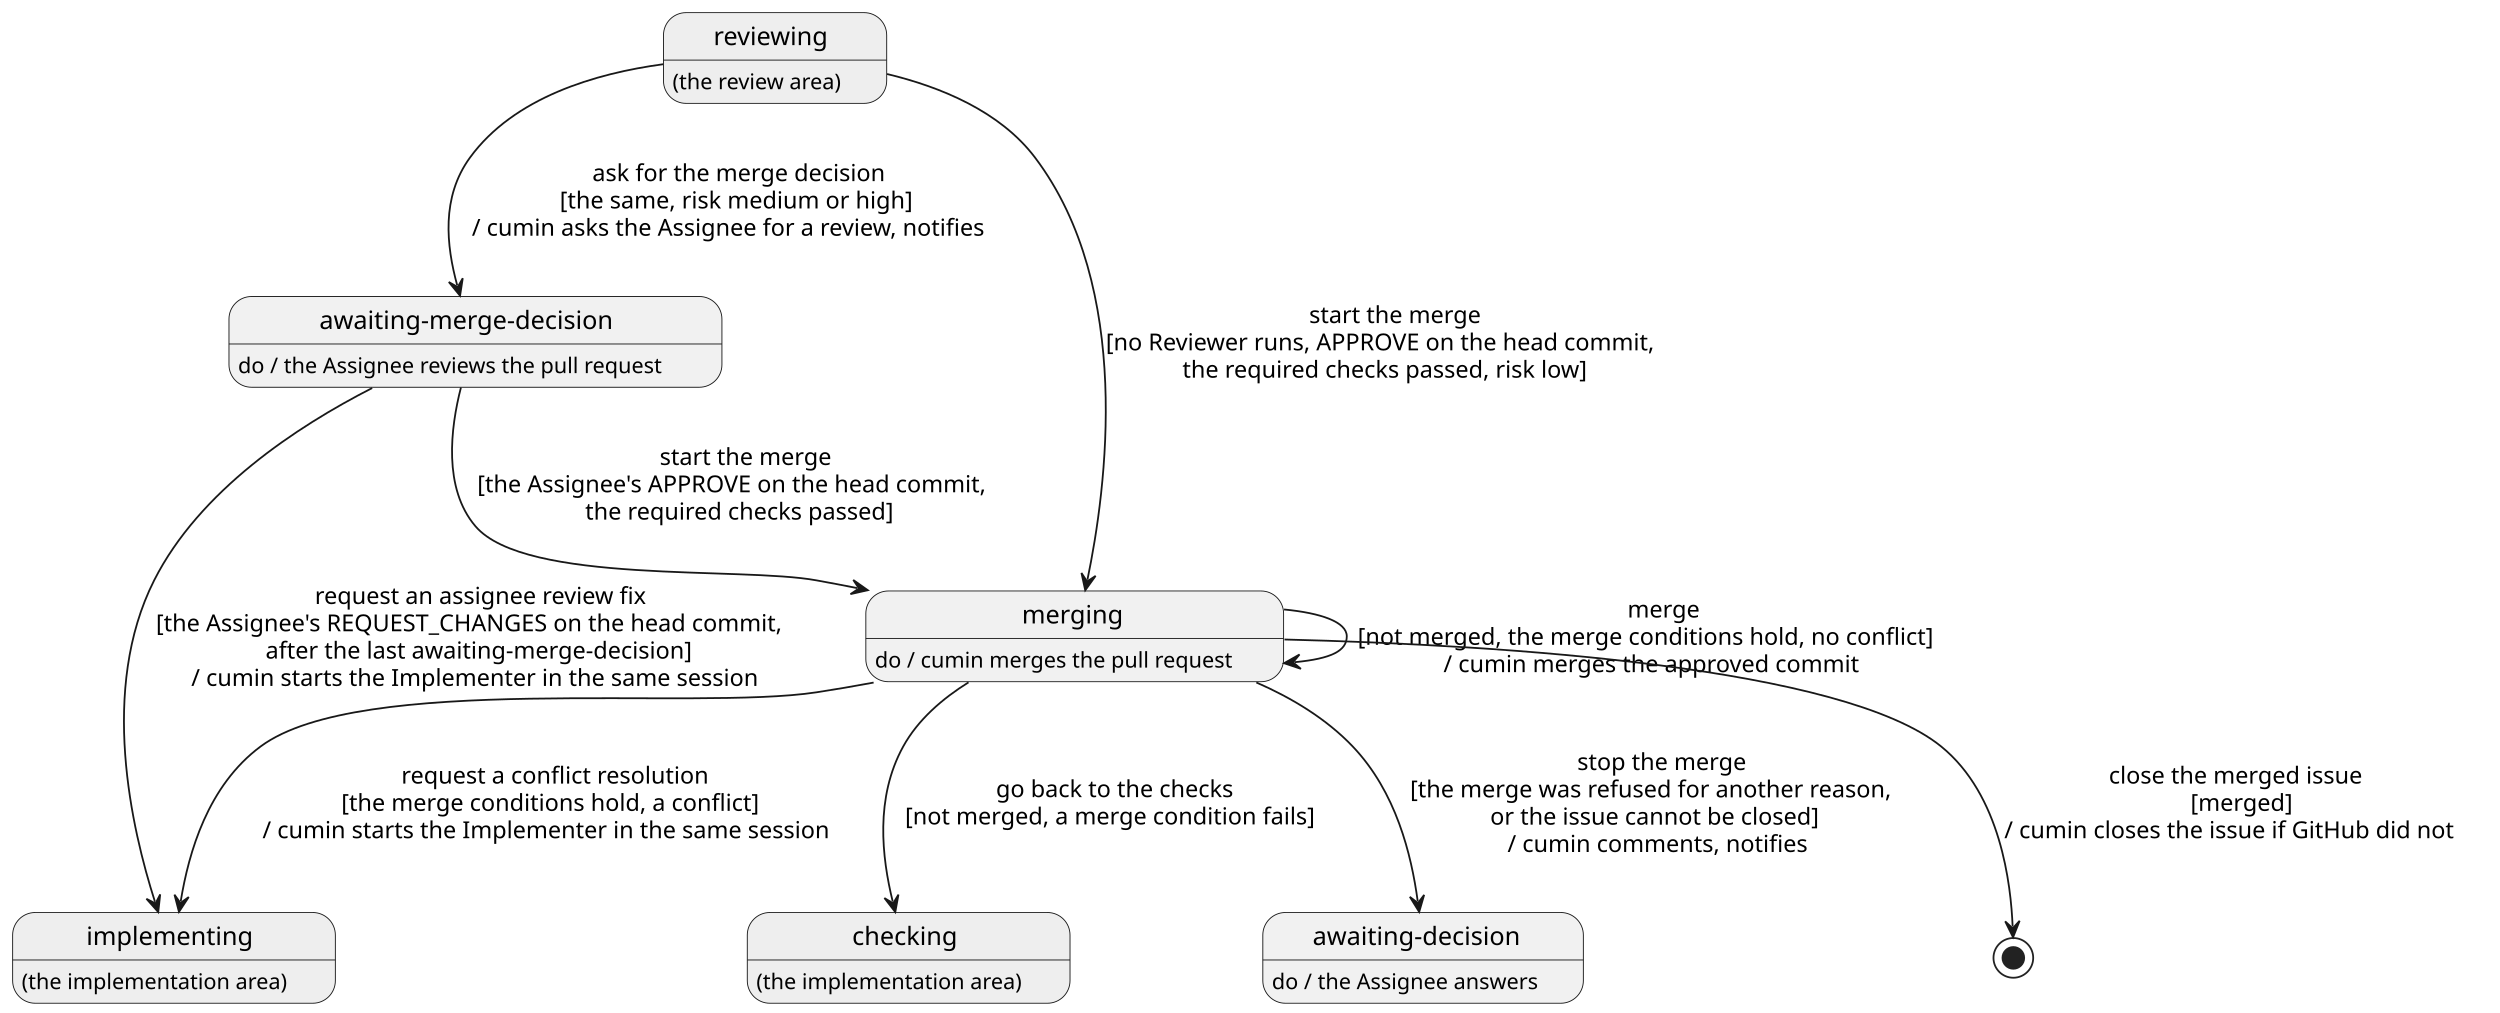
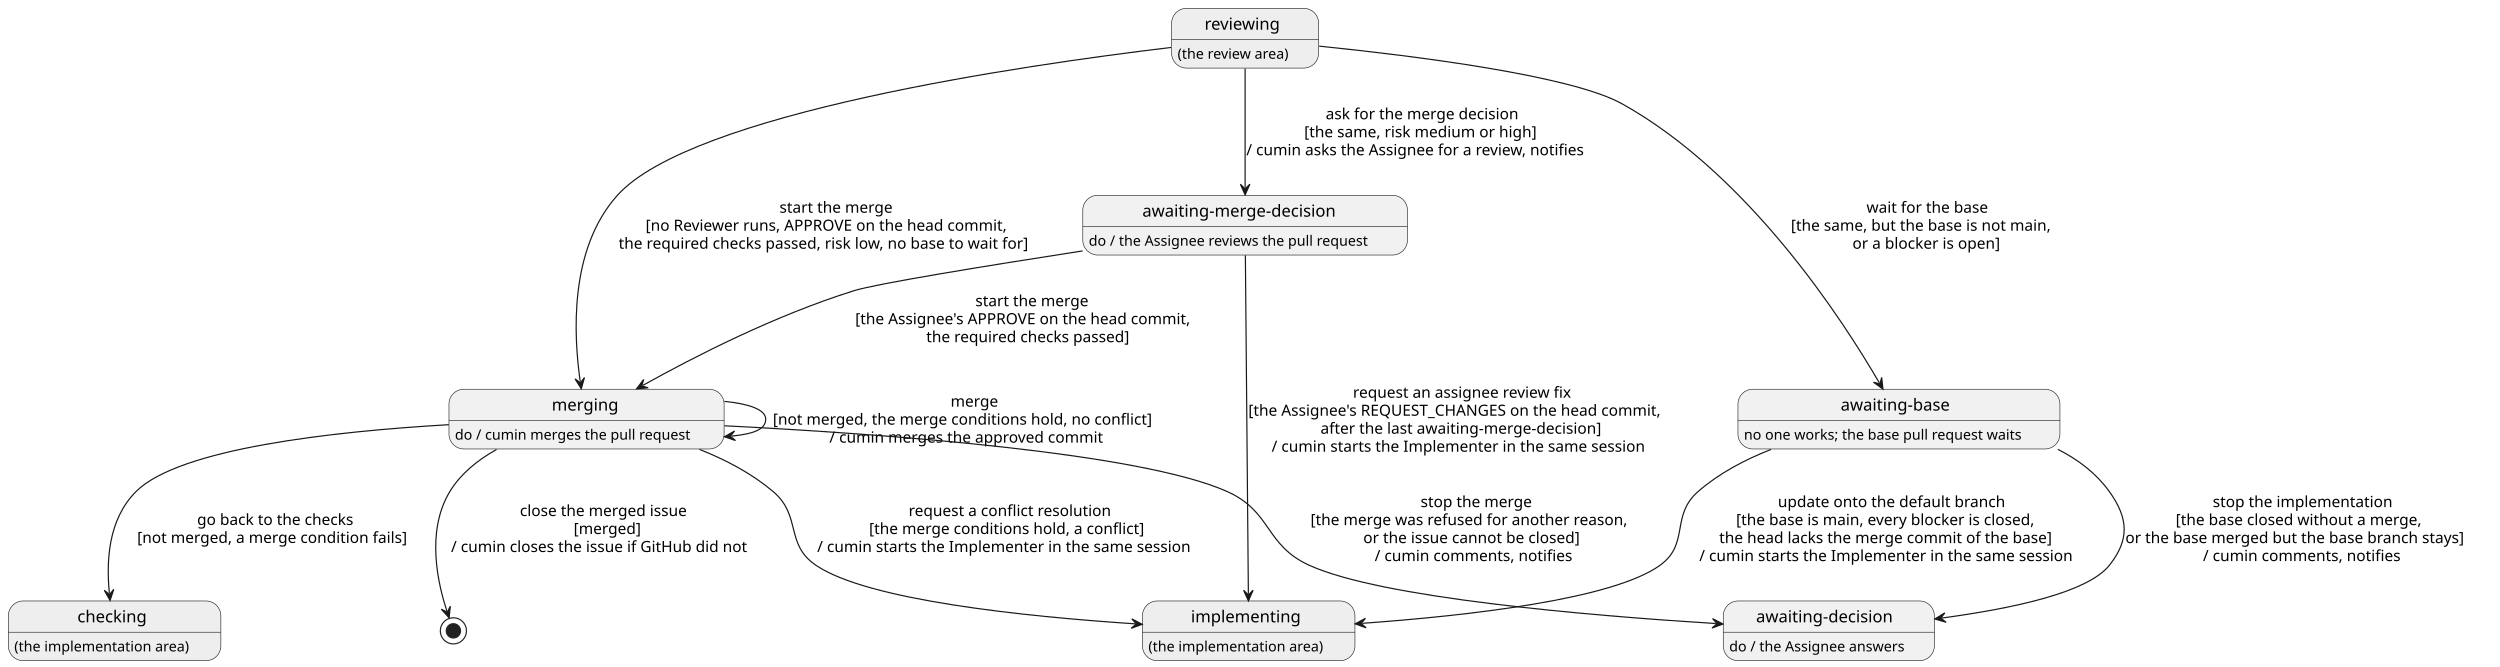
- <svg xmlns="http://www.w3.org/2000/svg" contentStyleType="text/css" data-diagram-type="STATE" height="561px" preserveAspectRatio="none" style="width:1385px;height:561px;background:#FFFFFF;" version="1.1" viewBox="0 0 1385 561" width="1385px" zoomAndPan="magnify">
+ <svg xmlns="http://www.w3.org/2000/svg" contentStyleType="text/css" data-diagram-type="STATE" height="561px" preserveAspectRatio="none" style="width:2103px;height:561px;background:#FFFFFF;" version="1.1" viewBox="0 0 2103 561" width="2103px" zoomAndPan="magnify">
  <defs />
  <g>
    <g id="Reviewing">
-       <rect fill="#EEEEEE" height="50.266" rx="12.5" ry="12.5" style="stroke:#181818;stroke-width:0.5;" width="123.658" x="367.57" y="7" />
-       <line style="stroke:#181818;stroke-width:0.5;" x1="367.57" x2="491.228" y1="33.297" y2="33.297" />
-       <text fill="#000000" font-family="sans-serif" font-size="14" lengthAdjust="spacing" textLength="68.257" x="395.271" y="24.995">reviewing</text>
-       <text fill="#000000" font-family="sans-serif" font-size="12" lengthAdjust="spacing" textLength="103.658" x="372.57" y="49.435">(the review area)</text>
+       <rect fill="#EEEEEE" height="50.266" rx="12.5" ry="12.5" style="stroke:#181818;stroke-width:0.5;" width="123.658" x="985.57" y="7" />
+       <line style="stroke:#181818;stroke-width:0.5;" x1="985.57" x2="1109.228" y1="33.297" y2="33.297" />
+       <text fill="#000000" font-family="sans-serif" font-size="14" lengthAdjust="spacing" textLength="68.257" x="1013.271" y="24.995">reviewing</text>
+       <text fill="#000000" font-family="sans-serif" font-size="12" lengthAdjust="spacing" textLength="103.658" x="990.57" y="49.435">(the review area)</text>
    </g>
    <g id="MergeDecision">
-       <rect fill="#F1F1F1" height="50.266" rx="12.5" ry="12.5" style="stroke:#181818;stroke-width:0.5;" width="273.096" x="126.85" y="164.27" />
-       <line style="stroke:#181818;stroke-width:0.5;" x1="126.85" x2="399.946" y1="190.567" y2="190.567" />
-       <text fill="#000000" font-family="sans-serif" font-size="14" lengthAdjust="spacing" textLength="172.956" x="176.92" y="182.265">awaiting-merge-decision</text>
-       <text fill="#000000" font-family="sans-serif" font-size="12" lengthAdjust="spacing" textLength="253.096" x="131.85" y="206.706">do / the Assignee reviews the pull request</text>
+       <rect fill="#F1F1F1" height="50.266" rx="12.5" ry="12.5" style="stroke:#181818;stroke-width:0.5;" width="273.096" x="910.85" y="164.27" />
+       <line style="stroke:#181818;stroke-width:0.5;" x1="910.85" x2="1183.946" y1="190.567" y2="190.567" />
+       <text fill="#000000" font-family="sans-serif" font-size="14" lengthAdjust="spacing" textLength="172.956" x="960.92" y="182.265">awaiting-merge-decision</text>
+       <text fill="#000000" font-family="sans-serif" font-size="12" lengthAdjust="spacing" textLength="253.096" x="915.85" y="206.706">do / the Assignee reviews the pull request</text>
    </g>
    <g id="Merging">
-       <rect fill="#F1F1F1" height="50.266" rx="12.5" ry="12.5" style="stroke:#181818;stroke-width:0.5;" width="231.441" x="479.67" y="327.4" />
-       <line style="stroke:#181818;stroke-width:0.5;" x1="479.67" x2="711.111" y1="353.697" y2="353.697" />
-       <text fill="#000000" font-family="sans-serif" font-size="14" lengthAdjust="spacing" textLength="58.543" x="566.119" y="345.395">merging</text>
-       <text fill="#000000" font-family="sans-serif" font-size="12" lengthAdjust="spacing" textLength="211.441" x="484.67" y="369.836">do / cumin merges the pull request</text>
+       <rect fill="#F1F1F1" height="50.266" rx="12.5" ry="12.5" style="stroke:#181818;stroke-width:0.5;" width="231.441" x="377.67" y="327.4" />
+       <line style="stroke:#181818;stroke-width:0.5;" x1="377.67" x2="609.111" y1="353.697" y2="353.697" />
+       <text fill="#000000" font-family="sans-serif" font-size="14" lengthAdjust="spacing" textLength="58.543" x="464.119" y="345.395">merging</text>
+       <text fill="#000000" font-family="sans-serif" font-size="12" lengthAdjust="spacing" textLength="211.441" x="382.67" y="369.836">do / cumin merges the pull request</text>
    </g>
    <g id="Implementing">
+       <rect fill="#EEEEEE" height="50.266" rx="12.5" ry="12.5" style="stroke:#181818;stroke-width:0.5;" width="178.789" x="961" y="505.53" />
+       <line style="stroke:#181818;stroke-width:0.5;" x1="961" x2="1139.789" y1="531.827" y2="531.827" />
+       <text fill="#000000" font-family="sans-serif" font-size="14" lengthAdjust="spacing" textLength="97.18" x="1001.805" y="523.525">implementing</text>
+       <text fill="#000000" font-family="sans-serif" font-size="12" lengthAdjust="spacing" textLength="158.789" x="966" y="547.966">(the implementation area)</text>
+     </g>
+     <g id="Checking">
      <rect fill="#EEEEEE" height="50.266" rx="12.5" ry="12.5" style="stroke:#181818;stroke-width:0.5;" width="178.789" x="7" y="505.53" />
      <line style="stroke:#181818;stroke-width:0.5;" x1="7" x2="185.789" y1="531.827" y2="531.827" />
-       <text fill="#000000" font-family="sans-serif" font-size="14" lengthAdjust="spacing" textLength="97.18" x="47.805" y="523.525">implementing</text>
+       <text fill="#000000" font-family="sans-serif" font-size="14" lengthAdjust="spacing" textLength="62.638" x="65.076" y="523.525">checking</text>
      <text fill="#000000" font-family="sans-serif" font-size="12" lengthAdjust="spacing" textLength="158.789" x="12" y="547.966">(the implementation area)</text>
    </g>
-     <g id="Checking">
-       <rect fill="#EEEEEE" height="50.266" rx="12.5" ry="12.5" style="stroke:#181818;stroke-width:0.5;" width="178.789" x="414" y="505.53" />
-       <line style="stroke:#181818;stroke-width:0.5;" x1="414" x2="592.789" y1="531.827" y2="531.827" />
-       <text fill="#000000" font-family="sans-serif" font-size="14" lengthAdjust="spacing" textLength="62.638" x="472.076" y="523.525">checking</text>
-       <text fill="#000000" font-family="sans-serif" font-size="12" lengthAdjust="spacing" textLength="158.789" x="419" y="547.966">(the implementation area)</text>
+     <g id="AwaitingBase">
+       <rect fill="#F1F1F1" height="50.266" rx="12.5" ry="12.5" style="stroke:#181818;stroke-width:0.5;" width="270.84" x="1461.97" y="327.4" />
+       <line style="stroke:#181818;stroke-width:0.5;" x1="1461.97" x2="1732.81" y1="353.697" y2="353.697" />
+       <text fill="#000000" font-family="sans-serif" font-size="14" lengthAdjust="spacing" textLength="98.061" x="1548.359" y="345.395">awaiting-base</text>
+       <text fill="#000000" font-family="sans-serif" font-size="12" lengthAdjust="spacing" textLength="250.84" x="1466.97" y="369.836">no one works; the base pull request waits</text>
    </g>
    <g id="Decision">
-       <rect fill="#F1F1F1" height="50.266" rx="12.5" ry="12.5" style="stroke:#181818;stroke-width:0.5;" width="177.582" x="699.6" y="505.53" />
-       <line style="stroke:#181818;stroke-width:0.5;" x1="699.6" x2="877.182" y1="531.827" y2="531.827" />
-       <text fill="#000000" font-family="sans-serif" font-size="14" lengthAdjust="spacing" textLength="122.397" x="727.192" y="523.525">awaiting-decision</text>
-       <text fill="#000000" font-family="sans-serif" font-size="12" lengthAdjust="spacing" textLength="157.582" x="704.6" y="547.966">do / the Assignee answers</text>
+       <rect fill="#F1F1F1" height="50.266" rx="12.5" ry="12.5" style="stroke:#181818;stroke-width:0.5;" width="177.582" x="1449.6" y="505.53" />
+       <line style="stroke:#181818;stroke-width:0.5;" x1="1449.6" x2="1627.182" y1="531.827" y2="531.827" />
+       <text fill="#000000" font-family="sans-serif" font-size="14" lengthAdjust="spacing" textLength="122.397" x="1477.192" y="523.525">awaiting-decision</text>
+       <text fill="#000000" font-family="sans-serif" font-size="12" lengthAdjust="spacing" textLength="157.582" x="1454.6" y="547.966">do / the Assignee answers</text>
    </g>
-     <ellipse cx="1115.39" cy="530.67" fill="none" rx="11" ry="11" style="stroke:#222222;stroke-width:1;" />
-     <ellipse cx="1115.39" cy="530.67" fill="#222222" rx="6" ry="6" style="stroke:#222222;stroke-width:1;" />
-     <g class="link" data-entity-1="Reviewing" data-entity-2="Merging" data-source-line="26" data-uid="lnk2" id="link_Reviewing_Merging">
-       <path d="M491.41,41 C520.95,48.09 553.99,61.59 573.39,87.27 C627.94,159.44 612.93,270.645 602.44,321.165" fill="none" id="Reviewing-to-Merging" style="stroke:#181818;stroke-width:1;" />
-       <polygon fill="#181818" points="601.22,327.04,606.966,319.041,602.236,322.144,599.133,317.415,601.22,327.04" style="stroke:#181818;stroke-width:1;" />
-       <text fill="#000000" font-family="sans-serif" font-size="13" lengthAdjust="spacing" textLength="102.134" x="725.265" y="178.967">start the merge</text>
-       <text fill="#000000" font-family="sans-serif" font-size="13" lengthAdjust="spacing" textLength="327.425" x="612.62" y="194.1">[no Reviewer runs, APPROVE on the head commit,</text>
-       <text fill="#000000" font-family="sans-serif" font-size="13" lengthAdjust="spacing" textLength="242.544" x="655.06" y="209.232">the required checks passed, risk low]</text>
+     <ellipse cx="381.39" cy="530.67" fill="none" rx="11" ry="11" style="stroke:#222222;stroke-width:1;" />
+     <ellipse cx="381.39" cy="530.67" fill="#222222" rx="6" ry="6" style="stroke:#222222;stroke-width:1;" />
+     <g class="link" data-entity-1="Reviewing" data-entity-2="Merging" data-source-line="29" data-uid="lnk2" id="link_Reviewing_Merging">
+       <path d="M985.14,39.91 C859.33,54.94 581.46,95.28 519.39,164.27 C478.67,209.53 482.461,281.58 488.111,321.11" fill="none" id="Reviewing-to-Merging" style="stroke:#181818;stroke-width:1;" />
+       <polygon fill="#181818" points="488.96,327.05,491.646,317.575,488.252,322.1,483.727,318.707,488.96,327.05" style="stroke:#181818;stroke-width:1;" />
+       <text fill="#000000" font-family="sans-serif" font-size="13" lengthAdjust="spacing" textLength="102.134" x="655.7" y="178.967">start the merge</text>
+       <text fill="#000000" font-family="sans-serif" font-size="13" lengthAdjust="spacing" textLength="327.425" x="543.054" y="194.1">[no Reviewer runs, APPROVE on the head commit,</text>
+       <text fill="#000000" font-family="sans-serif" font-size="13" lengthAdjust="spacing" textLength="372.753" x="520.39" y="209.232">the required checks passed, risk low, no base to wait for]</text>
    </g>
-     <g class="link" data-entity-1="Reviewing" data-entity-2="MergeDecision" data-source-line="27" data-uid="lnk3" id="link_Reviewing_MergeDecision">
-       <path d="M367.41,35.58 C329.89,40.65 284.73,53.92 260.39,87.27 C244.35,109.26 247.253,135.911 253.293,158.081" fill="none" id="Reviewing-to-MergeDecision" style="stroke:#181818;stroke-width:1;" />
-       <polygon fill="#181818" points="254.87,163.87,256.364,154.135,253.556,159.046,248.645,156.238,254.87,163.87" style="stroke:#181818;stroke-width:1;" />
-       <text fill="#000000" font-family="sans-serif" font-size="13" lengthAdjust="spacing" textLength="173.85" x="328.148" y="100.337">ask for the merge decision</text>
-       <text fill="#000000" font-family="sans-serif" font-size="13" lengthAdjust="spacing" textLength="210" x="310.073" y="115.47">[the same, risk medium or high]</text>
-       <text fill="#000000" font-family="sans-serif" font-size="13" lengthAdjust="spacing" textLength="307.366" x="261.39" y="130.602">/ cumin asks the Assignee for a review, notifies</text>
+     <g class="link" data-entity-1="Reviewing" data-entity-2="MergeDecision" data-source-line="30" data-uid="lnk3" id="link_Reviewing_MergeDecision">
+       <path d="M1047.39,57.74 C1047.39,86.81 1047.39,128.89 1047.39,157.91" fill="none" id="Reviewing-to-MergeDecision" style="stroke:#181818;stroke-width:1;" />
+       <polygon fill="#181818" points="1047.39,163.91,1051.39,154.91,1047.39,158.91,1043.39,154.91,1047.39,163.91" style="stroke:#181818;stroke-width:1;" />
+       <text fill="#000000" font-family="sans-serif" font-size="13" lengthAdjust="spacing" textLength="173.85" x="1115.148" y="100.337">ask for the merge decision</text>
+       <text fill="#000000" font-family="sans-serif" font-size="13" lengthAdjust="spacing" textLength="210" x="1097.073" y="115.47">[the same, risk medium or high]</text>
+       <text fill="#000000" font-family="sans-serif" font-size="13" lengthAdjust="spacing" textLength="307.366" x="1048.39" y="130.602">/ cumin asks the Assignee for a review, notifies</text>
    </g>
-     <g class="link" data-entity-1="MergeDecision" data-entity-2="Merging" data-source-line="28" data-uid="lnk4" id="link_MergeDecision_Merging">
-       <path d="M255.36,214.67 C249.55,237.28 245.5,270.57 263.39,291.53 C291.01,323.88 410.57,313.83 452.39,321.53 C461.63,323.23 465.284,323.904 474.874,325.804" fill="none" id="MergeDecision-to-Merging" style="stroke:#181818;stroke-width:1;" />
-       <polygon fill="#181818" points="480.76,326.97,472.709,321.297,475.855,325.998,471.154,329.145,480.76,326.97" style="stroke:#181818;stroke-width:1;" />
-       <text fill="#000000" font-family="sans-serif" font-size="13" lengthAdjust="spacing" textLength="102.134" x="365.464" y="257.597">start the merge</text>
-       <text fill="#000000" font-family="sans-serif" font-size="13" lengthAdjust="spacing" textLength="304.281" x="264.39" y="272.73">[the Assignee's APPROVE on the head commit,</text>
-       <text fill="#000000" font-family="sans-serif" font-size="13" lengthAdjust="spacing" textLength="184.691" x="324.185" y="287.863">the required checks passed]</text>
+     <g class="link" data-entity-1="MergeDecision" data-entity-2="Merging" data-source-line="31" data-uid="lnk4" id="link_MergeDecision_Merging">
+       <path d="M910.68,211.06 C828.86,223.74 737.18,238.65 718.39,244.53 C651.73,265.41 584.873,299.613 540.733,324.173" fill="none" id="MergeDecision-to-Merging" style="stroke:#181818;stroke-width:1;" />
+       <polygon fill="#181818" points="535.49,327.09,545.299,326.209,539.859,324.659,541.41,319.219,535.49,327.09" style="stroke:#181818;stroke-width:1;" />
+       <text fill="#000000" font-family="sans-serif" font-size="13" lengthAdjust="spacing" textLength="102.134" x="820.464" y="257.597">start the merge</text>
+       <text fill="#000000" font-family="sans-serif" font-size="13" lengthAdjust="spacing" textLength="304.281" x="719.39" y="272.73">[the Assignee's APPROVE on the head commit,</text>
+       <text fill="#000000" font-family="sans-serif" font-size="13" lengthAdjust="spacing" textLength="184.691" x="779.185" y="287.863">the required checks passed]</text>
    </g>
-     <g class="link" data-entity-1="MergeDecision" data-entity-2="Implementing" data-source-line="29" data-uid="lnk5" id="link_MergeDecision_Implementing">
-       <path d="M206.18,214.97 C164.27,236.39 110.5,271.86 85.39,321.53 C54.96,381.76 72.885,458.984 85.845,499.574" fill="none" id="MergeDecision-to-Implementing" style="stroke:#181818;stroke-width:1;" />
-       <polygon fill="#181818" points="87.67,505.29,88.743,495.5,86.149,500.527,81.122,497.933,87.67,505.29" style="stroke:#181818;stroke-width:1;" />
-       <text fill="#000000" font-family="sans-serif" font-size="13" lengthAdjust="spacing" textLength="199.208" x="174.41" y="334.597">request an assignee review fix</text>
-       <text fill="#000000" font-family="sans-serif" font-size="13" lengthAdjust="spacing" textLength="375.248" x="86.39" y="349.73">[the Assignee's REQUEST_CHANGES on the head commit,</text>
-       <text fill="#000000" font-family="sans-serif" font-size="13" lengthAdjust="spacing" textLength="253.836" x="147.096" y="364.863">after the last awaiting-merge-decision]</text>
-       <text fill="#000000" font-family="sans-serif" font-size="13" lengthAdjust="spacing" textLength="336.134" x="105.947" y="379.995">/ cumin starts the Implementer in the same session</text>
+     <g class="link" data-entity-1="MergeDecision" data-entity-2="Implementing" data-source-line="32" data-uid="lnk5" id="link_MergeDecision_Implementing">
+       <path d="M1047.61,214.8 C1048.16,277.4 1049.577,437.14 1050.127,499.49" fill="none" id="MergeDecision-to-Implementing" style="stroke:#181818;stroke-width:1;" />
+       <polygon fill="#181818" points="1050.18,505.49,1054.101,496.455,1050.136,500.49,1046.101,496.526,1050.18,505.49" style="stroke:#181818;stroke-width:1;" />
+       <text fill="#000000" font-family="sans-serif" font-size="13" lengthAdjust="spacing" textLength="199.208" x="1138.11" y="334.597">request an assignee review fix</text>
+       <text fill="#000000" font-family="sans-serif" font-size="13" lengthAdjust="spacing" textLength="375.248" x="1050.09" y="349.73">[the Assignee's REQUEST_CHANGES on the head commit,</text>
+       <text fill="#000000" font-family="sans-serif" font-size="13" lengthAdjust="spacing" textLength="253.836" x="1110.796" y="364.863">after the last awaiting-merge-decision]</text>
+       <text fill="#000000" font-family="sans-serif" font-size="13" lengthAdjust="spacing" textLength="336.134" x="1069.647" y="379.995">/ cumin starts the Implementer in the same session</text>
    </g>
-     <g class="link" data-entity-1="Merging" data-entity-2="Merging" data-source-line="30" data-uid="lnk6" id="link_Merging_Merging">
-       <path d="M711.36,337.65 C731.84,339.61 746.12,344.57 746.12,352.53 C746.12,360.5 737.813,364.888 717.333,366.848" fill="none" id="Merging-to-Merging" style="stroke:#181818;stroke-width:1;" />
-       <polygon fill="#181818" points="711.36,367.42,720.7,370.544,716.337,366.944,719.938,362.581,711.36,367.42" style="stroke:#181818;stroke-width:1;" />
-       <text fill="#000000" font-family="sans-serif" font-size="13" lengthAdjust="spacing" textLength="42.256" x="901.611" y="342.097">merge</text>
-       <text fill="#000000" font-family="sans-serif" font-size="13" lengthAdjust="spacing" textLength="341.237" x="752.12" y="357.23">[not merged, the merge conditions hold, no conflict]</text>
-       <text fill="#000000" font-family="sans-serif" font-size="13" lengthAdjust="spacing" textLength="246.156" x="799.661" y="372.363">/ cumin merges the approved commit</text>
+     <g class="link" data-entity-1="Reviewing" data-entity-2="AwaitingBase" data-source-line="33" data-uid="lnk6" id="link_Reviewing_AwaitingBase">
+       <path d="M1109.7,38.82 C1189.26,46.92 1321.73,63.48 1364.39,87.27 C1470.97,146.7 1549.924,268.803 1580.914,322.093" fill="none" id="Reviewing-to-AwaitingBase" style="stroke:#181818;stroke-width:1;" />
+       <polygon fill="#181818" points="1583.93,327.28,1582.863,317.489,1581.416,322.958,1575.948,321.511,1583.93,327.28" style="stroke:#181818;stroke-width:1;" />
+       <text fill="#000000" font-family="sans-serif" font-size="13" lengthAdjust="spacing" textLength="109.903" x="1570.071" y="178.967">wait for the base</text>
+       <text fill="#000000" font-family="sans-serif" font-size="13" lengthAdjust="spacing" textLength="237.066" x="1506.49" y="194.1">[the same, but the base is not main,</text>
+       <text fill="#000000" font-family="sans-serif" font-size="13" lengthAdjust="spacing" textLength="133.529" x="1558.258" y="209.232">or a blocker is open]</text>
    </g>
-     <g class="link" data-entity-1="Merging" data-entity-2=".end." data-source-line="31" data-uid="lnk8" id="link_Merging_.end.">
-       <path d="M711.59,354.28 C835.51,357.42 1021.27,369.61 1075.39,413.53 C1108.51,440.41 1114.056,490.175 1114.996,513.285" fill="none" id="Merging-to-*end*" style="stroke:#181818;stroke-width:1;" />
-       <polygon fill="#181818" points="1115.24,519.28,1118.871,510.125,1115.037,514.284,1110.878,510.45,1115.24,519.28" style="stroke:#181818;stroke-width:1;" />
-       <text fill="#000000" font-family="sans-serif" font-size="13" lengthAdjust="spacing" textLength="151.119" x="1168.285" y="434.097">close the merged issue</text>
-       <text fill="#000000" font-family="sans-serif" font-size="13" lengthAdjust="spacing" textLength="60.652" x="1213.519" y="449.23">[merged]</text>
-       <text fill="#000000" font-family="sans-serif" font-size="13" lengthAdjust="spacing" textLength="266.97" x="1110.36" y="464.363">/ cumin closes the issue if GitHub did not</text>
+     <g class="link" data-entity-1="AwaitingBase" data-entity-2="Implementing" data-source-line="34" data-uid="lnk7" id="link_AwaitingBase_Implementing">
+       <path d="M1489.79,378.07 C1467.77,386.67 1445.98,398.18 1428.39,413.53 C1405.04,433.93 1421.55,457.4 1396.39,475.53 C1356.45,504.34 1234.484,517.937 1145.914,524.347" fill="none" id="AwaitingBase-to-Implementing" style="stroke:#181818;stroke-width:1;" />
+       <polygon fill="#181818" points="1139.93,524.78,1149.195,528.12,1144.917,524.419,1148.618,520.141,1139.93,524.78" style="stroke:#181818;stroke-width:1;" />
+       <text fill="#000000" font-family="sans-serif" font-size="13" lengthAdjust="spacing" textLength="203.842" x="1495.536" y="426.597">update onto the default branch</text>
+       <text fill="#000000" font-family="sans-serif" font-size="13" lengthAdjust="spacing" textLength="274.136" x="1460.389" y="441.73">[the base is main, every blocker is closed,</text>
+       <text fill="#000000" font-family="sans-serif" font-size="13" lengthAdjust="spacing" textLength="302.529" x="1446.192" y="456.863">the head lacks the merge commit of the base]</text>
+       <text fill="#000000" font-family="sans-serif" font-size="13" lengthAdjust="spacing" textLength="336.134" x="1429.39" y="471.995">/ cumin starts the Implementer in the same session</text>
    </g>
-     <g class="link" data-entity-1="Merging" data-entity-2="Checking" data-source-line="32" data-uid="lnk9" id="link_Merging_Checking">
-       <path d="M536.56,378.02 C522.18,386.98 508.59,398.67 500.39,413.53 C484.72,441.97 488.527,474.741 494.567,499.481" fill="none" id="Merging-to-Checking" style="stroke:#181818;stroke-width:1;" />
-       <polygon fill="#181818" points="495.99,505.31,497.741,495.618,494.804,500.453,489.97,497.515,495.99,505.31" style="stroke:#181818;stroke-width:1;" />
-       <text fill="#000000" font-family="sans-serif" font-size="13" lengthAdjust="spacing" textLength="142.848" x="551.768" y="441.597">go back to the checks</text>
-       <text fill="#000000" font-family="sans-serif" font-size="13" lengthAdjust="spacing" textLength="243.604" x="501.39" y="456.73">[not merged, a merge condition fails]</text>
+     <g class="link" data-entity-1="AwaitingBase" data-entity-2="Decision" data-source-line="35" data-uid="lnk8" id="link_AwaitingBase_Decision">
+       <path d="M1731.14,378.02 C1748.09,386.6 1763.34,398.11 1774.39,413.53 C1790.45,435.93 1791.56,453.98 1774.39,475.53 C1755.96,498.67 1692.406,511.925 1633.556,519.895" fill="none" id="AwaitingBase-to-Decision" style="stroke:#181818;stroke-width:1;" />
+       <polygon fill="#181818" points="1627.61,520.7,1637.065,523.456,1632.565,520.029,1635.992,515.528,1627.61,520.7" style="stroke:#181818;stroke-width:1;" />
+       <text fill="#000000" font-family="sans-serif" font-size="13" lengthAdjust="spacing" textLength="160.678" x="1861.343" y="426.597">stop the implementation</text>
+       <text fill="#000000" font-family="sans-serif" font-size="13" lengthAdjust="spacing" textLength="223.019" x="1830.173" y="441.73">[the base closed without a merge,</text>
+       <text fill="#000000" font-family="sans-serif" font-size="13" lengthAdjust="spacing" textLength="307.665" x="1787.85" y="456.863">or the base merged but the base branch stays]</text>
+       <text fill="#000000" font-family="sans-serif" font-size="13" lengthAdjust="spacing" textLength="177.208" x="1853.079" y="471.995">/ cumin comments, notifies</text>
    </g>
-     <g class="link" data-entity-1="Merging" data-entity-2="Implementing" data-source-line="33" data-uid="lnk10" id="link_Merging_Implementing">
-       <path d="M483.98,378.14 C473.33,380.12 462.68,381.96 452.39,383.53 C384.42,393.94 199.64,372.58 144.39,413.53 C115.13,435.23 104.595,472.12 100.125,499.27" fill="none" id="Merging-to-Implementing" style="stroke:#181818;stroke-width:1;" />
-       <polygon fill="#181818" points="99.15,505.19,104.559,496.959,99.962,500.256,96.665,495.66,99.15,505.19" style="stroke:#181818;stroke-width:1;" />
-       <text fill="#000000" font-family="sans-serif" font-size="13" lengthAdjust="spacing" textLength="182.273" x="222.32" y="434.097">request a conflict resolution</text>
-       <text fill="#000000" font-family="sans-serif" font-size="13" lengthAdjust="spacing" textLength="248.815" x="189.049" y="449.23">[the merge conditions hold, a conflict]</text>
-       <text fill="#000000" font-family="sans-serif" font-size="13" lengthAdjust="spacing" textLength="336.134" x="145.39" y="464.363">/ cumin starts the Implementer in the same session</text>
+     <g class="link" data-entity-1="Merging" data-entity-2="Merging" data-source-line="36" data-uid="lnk9" id="link_Merging_Merging">
+       <path d="M609.36,337.65 C629.84,339.61 644.12,344.57 644.12,352.53 C644.12,360.5 635.813,364.888 615.333,366.848" fill="none" id="Merging-to-Merging" style="stroke:#181818;stroke-width:1;" />
+       <polygon fill="#181818" points="609.36,367.42,618.7,370.544,614.337,366.944,617.938,362.581,609.36,367.42" style="stroke:#181818;stroke-width:1;" />
+       <text fill="#000000" font-family="sans-serif" font-size="13" lengthAdjust="spacing" textLength="42.256" x="799.611" y="342.097">merge</text>
+       <text fill="#000000" font-family="sans-serif" font-size="13" lengthAdjust="spacing" textLength="341.237" x="650.12" y="357.23">[not merged, the merge conditions hold, no conflict]</text>
+       <text fill="#000000" font-family="sans-serif" font-size="13" lengthAdjust="spacing" textLength="246.156" x="697.661" y="372.363">/ cumin merges the approved commit</text>
    </g>
-     <g class="link" data-entity-1="Merging" data-entity-2="Decision" data-source-line="34" data-uid="lnk11" id="link_Merging_Decision">
-       <path d="M696.01,378.09 C715.69,386.67 734.74,398.17 749.39,413.53 C773.47,438.78 781.889,473.395 785.419,499.285" fill="none" id="Merging-to-Decision" style="stroke:#181818;stroke-width:1;" />
-       <polygon fill="#181818" points="786.23,505.23,788.977,495.772,785.554,500.276,781.051,496.853,786.23,505.23" style="stroke:#181818;stroke-width:1;" />
-       <text fill="#000000" font-family="sans-serif" font-size="13" lengthAdjust="spacing" textLength="99.931" x="873.78" y="426.597">stop the merge</text>
-       <text fill="#000000" font-family="sans-serif" font-size="13" lengthAdjust="spacing" textLength="285.13" x="781.18" y="441.73">[the merge was refused for another reason,</text>
-       <text fill="#000000" font-family="sans-serif" font-size="13" lengthAdjust="spacing" textLength="196.39" x="825.55" y="456.863">or the issue cannot be closed]</text>
-       <text fill="#000000" font-family="sans-serif" font-size="13" lengthAdjust="spacing" textLength="177.208" x="835.141" y="471.995">/ cumin comments, notifies</text>
+     <g class="link" data-entity-1="Merging" data-entity-2=".end." data-source-line="37" data-uid="lnk11" id="link_Merging_.end.">
+       <path d="M417.72,378.1 C402.1,386.78 387.62,398.32 378.39,413.53 C357.69,447.68 368.934,492.781 375.934,514.041" fill="none" id="Merging-to-*end*" style="stroke:#181818;stroke-width:1;" />
+       <polygon fill="#181818" points="377.81,519.74,378.795,509.94,376.246,514.991,371.196,512.442,377.81,519.74" style="stroke:#181818;stroke-width:1;" />
+       <text fill="#000000" font-family="sans-serif" font-size="13" lengthAdjust="spacing" textLength="151.119" x="437.315" y="434.097">close the merged issue</text>
+       <text fill="#000000" font-family="sans-serif" font-size="13" lengthAdjust="spacing" textLength="60.652" x="482.549" y="449.23">[merged]</text>
+       <text fill="#000000" font-family="sans-serif" font-size="13" lengthAdjust="spacing" textLength="266.97" x="379.39" y="464.363">/ cumin closes the issue if GitHub did not</text>
+     </g>
+     <g class="link" data-entity-1="Merging" data-entity-2="Checking" data-source-line="38" data-uid="lnk12" id="link_Merging_Checking">
+       <path d="M377.61,357.24 C279.98,362.92 150.55,377.26 114.39,413.53 C90.63,437.38 89.438,472.758 92.008,499.138" fill="none" id="Merging-to-Checking" style="stroke:#181818;stroke-width:1;" />
+       <polygon fill="#181818" points="92.59,505.11,95.698,495.765,92.105,500.134,87.736,496.54,92.59,505.11" style="stroke:#181818;stroke-width:1;" />
+       <text fill="#000000" font-family="sans-serif" font-size="13" lengthAdjust="spacing" textLength="142.848" x="165.768" y="441.597">go back to the checks</text>
+       <text fill="#000000" font-family="sans-serif" font-size="13" lengthAdjust="spacing" textLength="243.604" x="115.39" y="456.73">[not merged, a merge condition fails]</text>
+     </g>
+     <g class="link" data-entity-1="Merging" data-entity-2="Implementing" data-source-line="39" data-uid="lnk13" id="link_Merging_Implementing">
+       <path d="M588.36,378.01 C610.34,386.73 632.5,398.31 650.39,413.53 C674.66,434.18 660.03,457.64 686.39,475.53 C729.88,505.04 861.793,518.582 954.813,524.772" fill="none" id="Merging-to-Implementing" style="stroke:#181818;stroke-width:1;" />
+       <polygon fill="#181818" points="960.8,525.17,952.086,520.581,955.811,524.838,951.554,528.564,960.8,525.17" style="stroke:#181818;stroke-width:1;" />
+       <text fill="#000000" font-family="sans-serif" font-size="13" lengthAdjust="spacing" textLength="182.273" x="764.32" y="434.097">request a conflict resolution</text>
+       <text fill="#000000" font-family="sans-serif" font-size="13" lengthAdjust="spacing" textLength="248.815" x="731.049" y="449.23">[the merge conditions hold, a conflict]</text>
+       <text fill="#000000" font-family="sans-serif" font-size="13" lengthAdjust="spacing" textLength="336.134" x="687.39" y="464.363">/ cumin starts the Implementer in the same session</text>
+     </g>
+     <g class="link" data-entity-1="Merging" data-entity-2="Decision" data-source-line="40" data-uid="lnk14" id="link_Merging_Decision">
+       <path d="M609.39,358.17 C744.7,365.01 959.2,380.72 1032.39,413.53 C1070.02,430.4 1063.88,458.44 1101.39,475.53 C1161.57,502.96 1333.992,517.663 1443.362,524.553" fill="none" id="Merging-to-Decision" style="stroke:#181818;stroke-width:1;" />
+       <polygon fill="#181818" points="1449.35,524.93,1440.619,520.372,1444.36,524.616,1440.116,528.356,1449.35,524.93" style="stroke:#181818;stroke-width:1;" />
+       <text fill="#000000" font-family="sans-serif" font-size="13" lengthAdjust="spacing" textLength="99.931" x="1194.99" y="426.597">stop the merge</text>
+       <text fill="#000000" font-family="sans-serif" font-size="13" lengthAdjust="spacing" textLength="285.13" x="1102.39" y="441.73">[the merge was refused for another reason,</text>
+       <text fill="#000000" font-family="sans-serif" font-size="13" lengthAdjust="spacing" textLength="196.39" x="1146.76" y="456.863">or the issue cannot be closed]</text>
+       <text fill="#000000" font-family="sans-serif" font-size="13" lengthAdjust="spacing" textLength="177.208" x="1156.351" y="471.995">/ cumin comments, notifies</text>
    </g>
  </g>
</svg>
